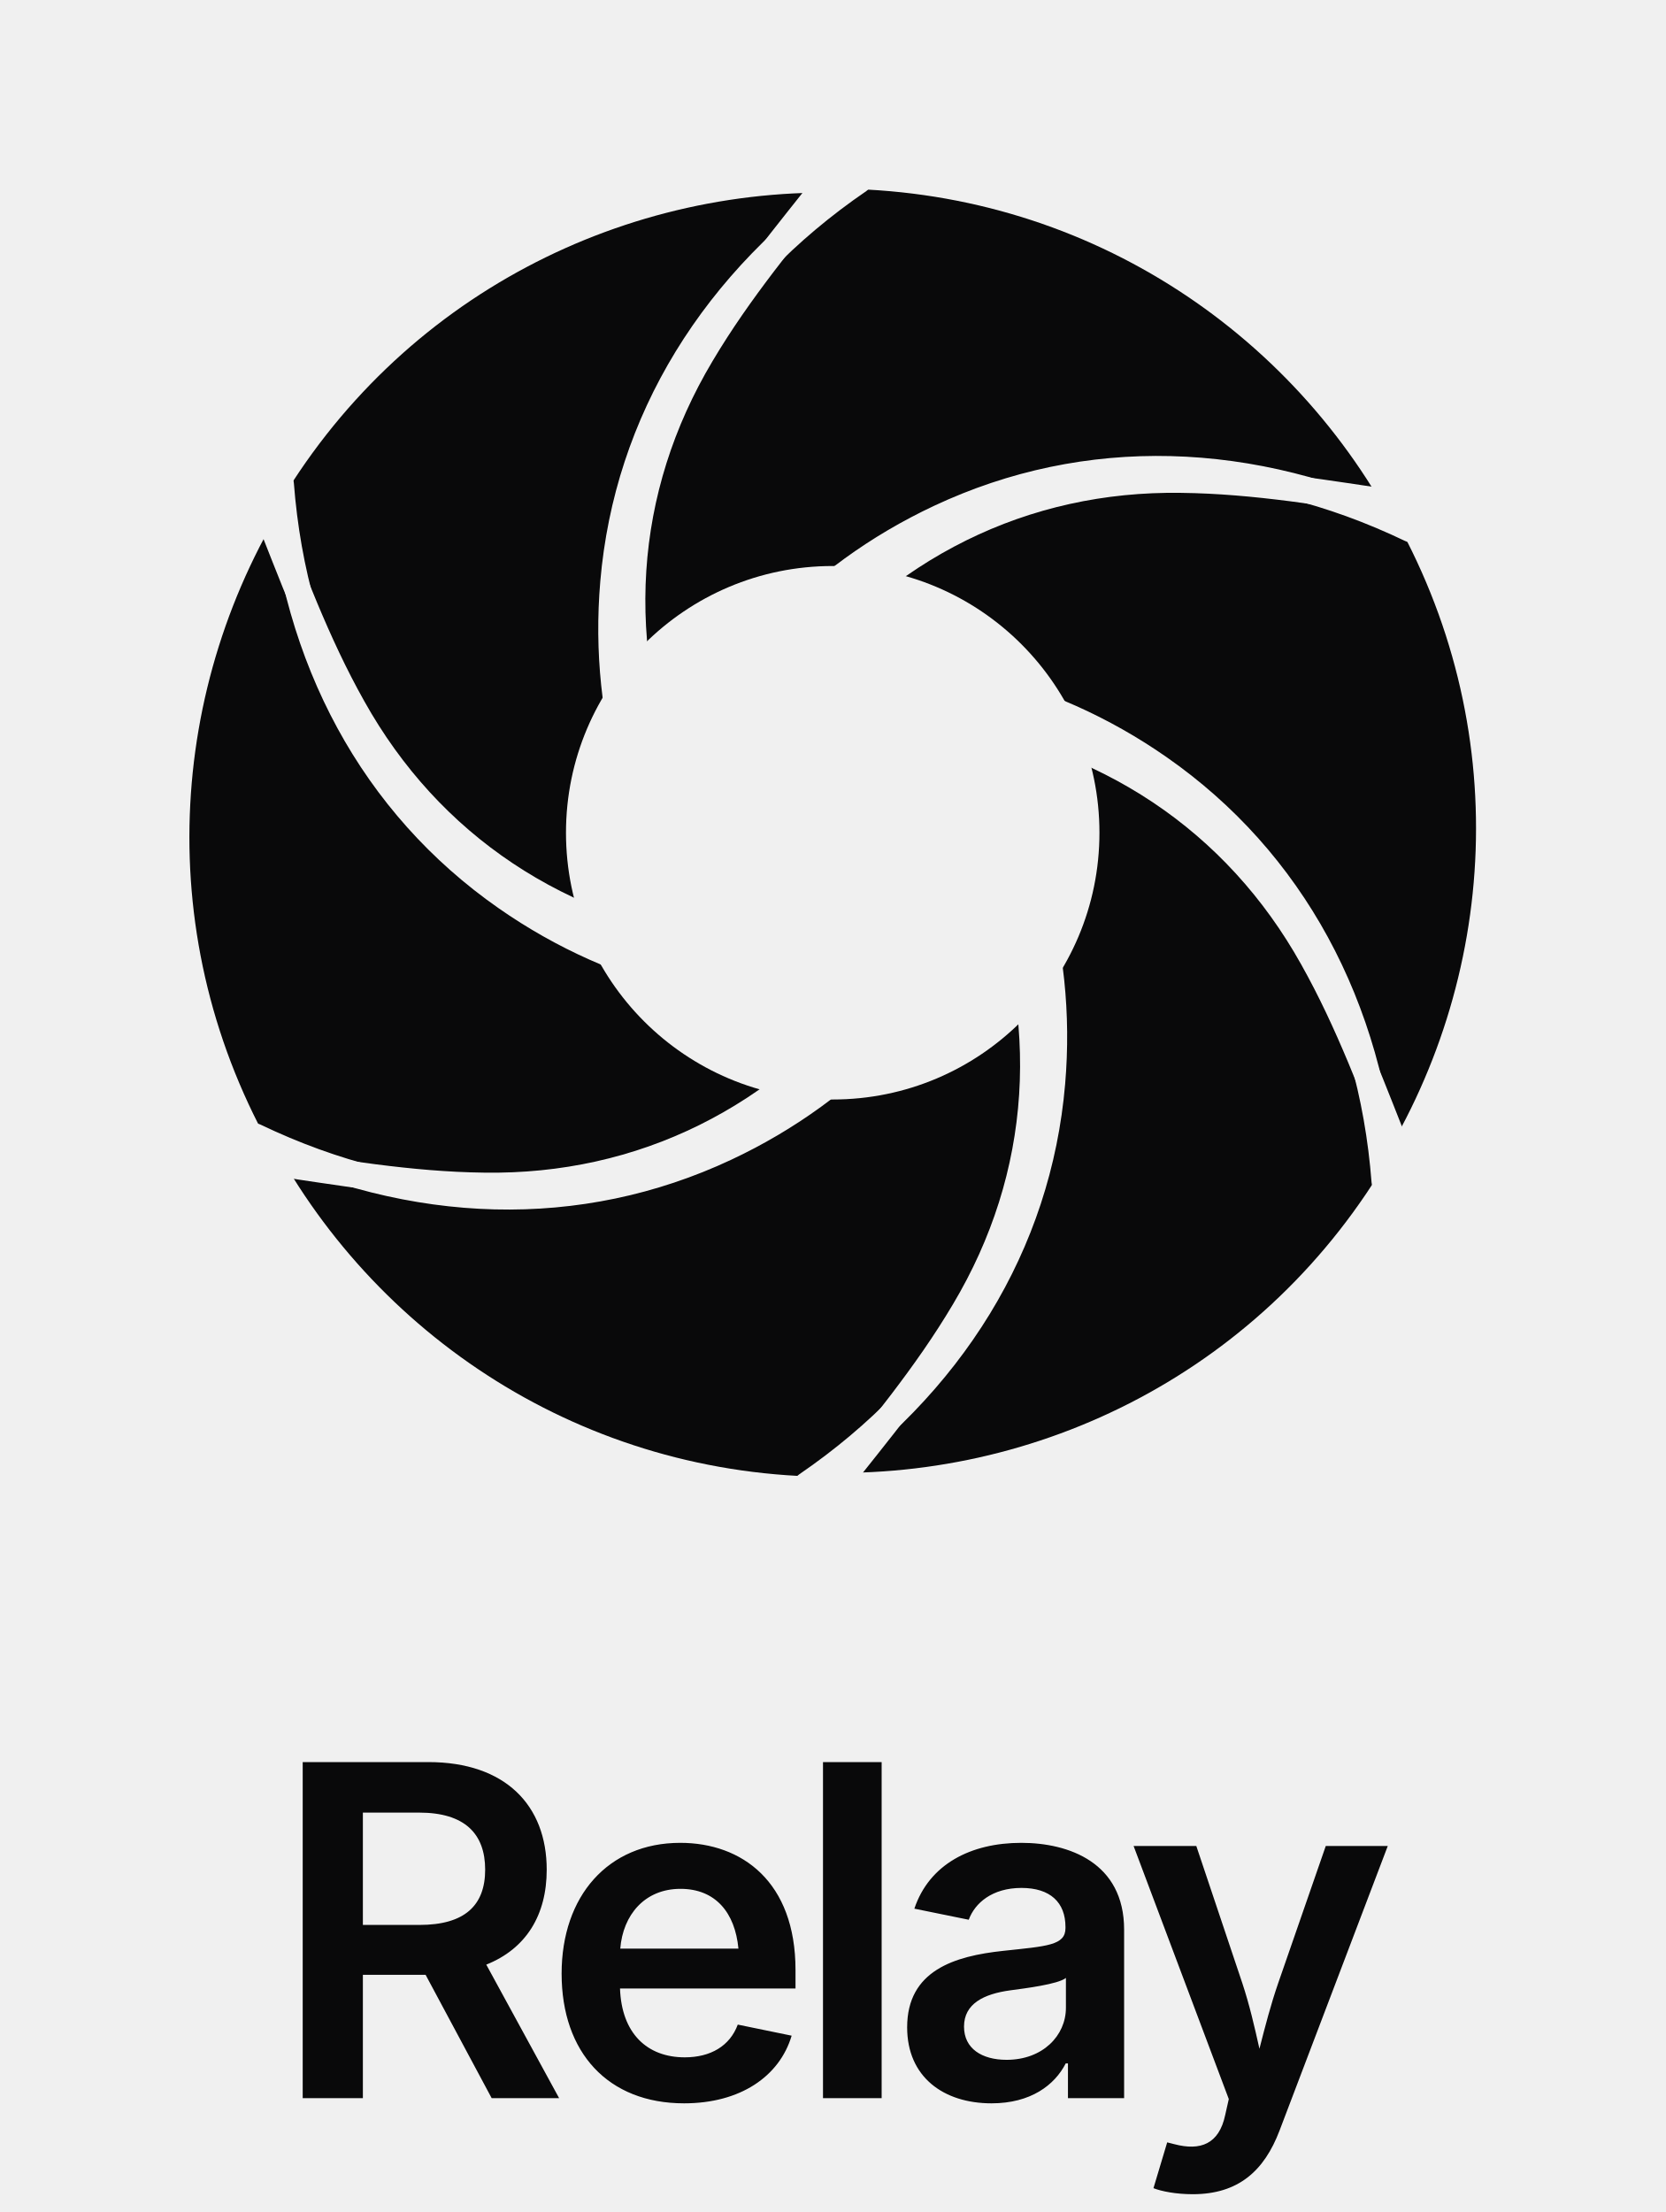
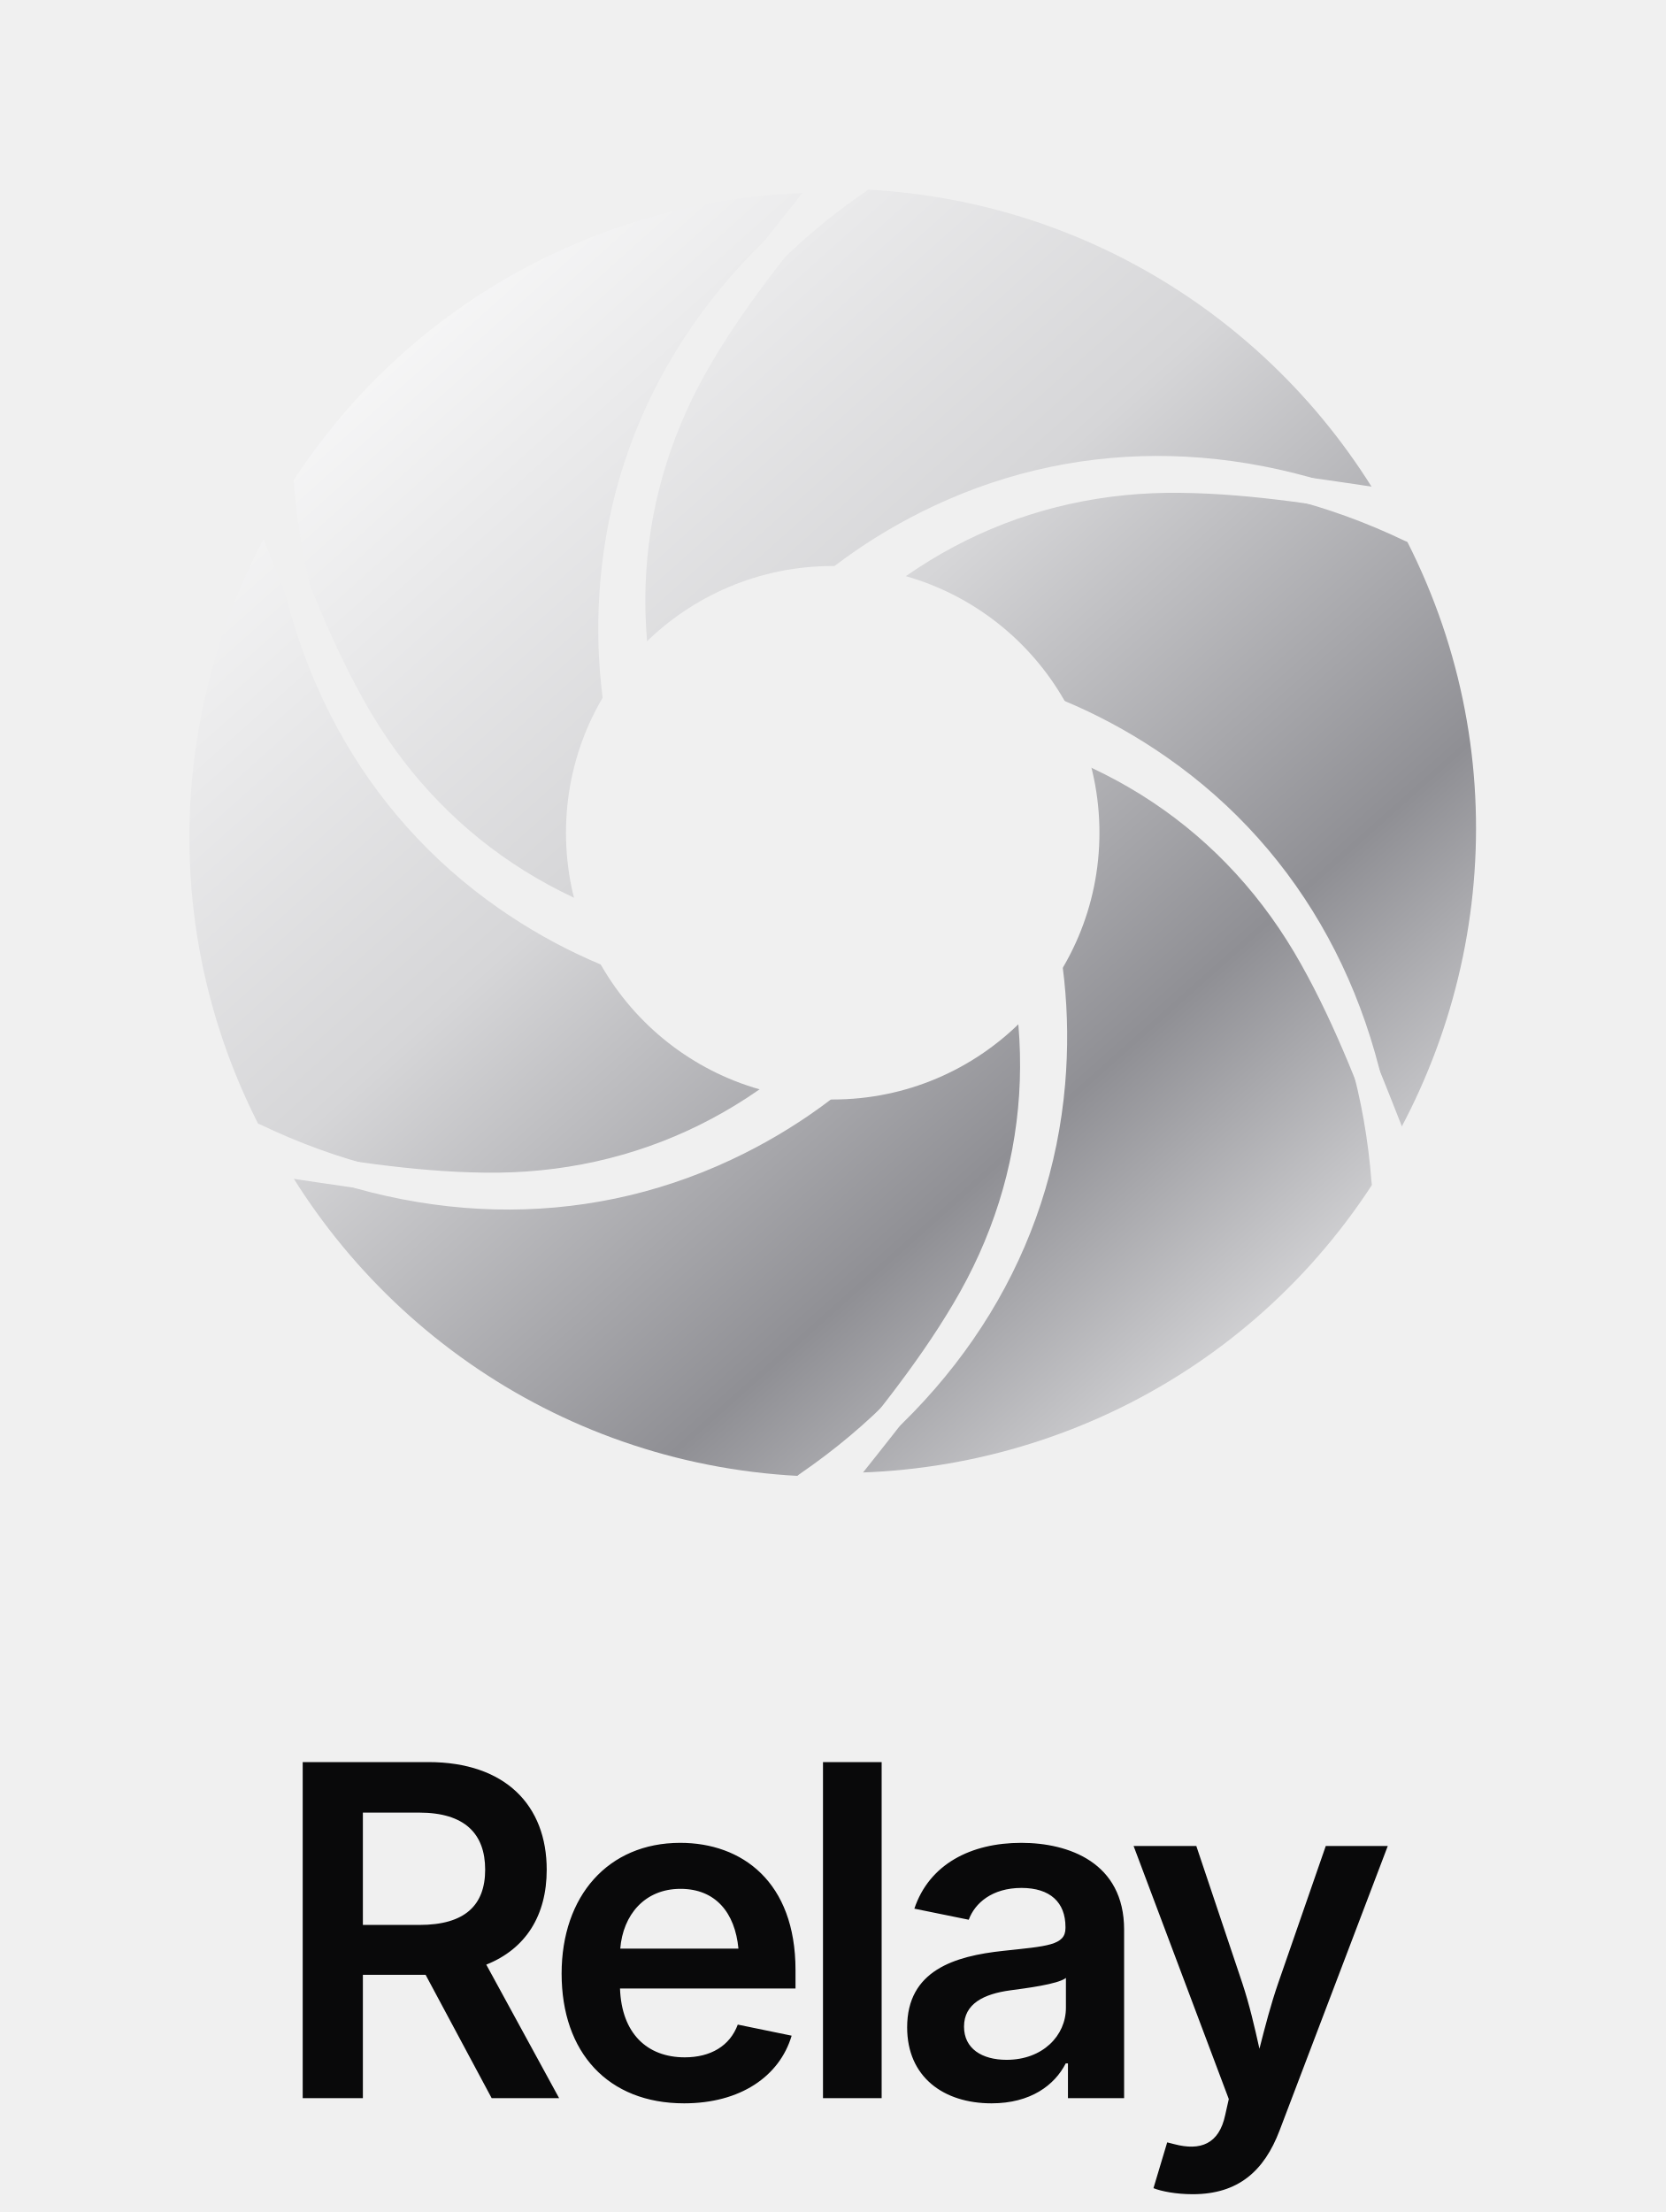
- <svg xmlns="http://www.w3.org/2000/svg" viewBox="0 0 512 680" role="img" aria-labelledby="relay-stacked-title">
+ <svg xmlns="http://www.w3.org/2000/svg" viewBox="0 0 512 680" role="img" aria-labelledby="relay-stacked-title" shape-rendering="geometricPrecision">
  <style>
-     .relay-ink { fill: #09090a; }
-     @media (prefers-color-scheme: dark) { .relay-ink { fill: #f5f5f5; } }
+     .relay-word { fill: #09090a; }
+     @media (prefers-color-scheme: dark) { .relay-word { fill: #f5f5f5; } }
  </style>
  <defs>
+     <linearGradient id="relay-stacked-silver" x1="90" y1="70" x2="422" y2="442" gradientUnits="userSpaceOnUse">
+       <stop offset="0" stop-color="#ffffff" />
+       <stop offset="0.42" stop-color="#d6d6d8" />
+       <stop offset="0.72" stop-color="#8f8f94" />
+       <stop offset="1" stop-color="#f4f4f5" />
+     </linearGradient>
    <path id="relay-stacked-blade" d="M256 54c77.8 0 144.6 44.1 177.7 108.7-48.8-23.4-99.8-24.7-144.8-3.6-38.4 18-67.2 49.1-81.8 87.4-19.7-48.1-16.2-96.1 8.5-137.5 11.8-19.9 25.8-36.4 40.4-55Z" />
    <mask id="relay-stacked-cutout">
      <rect width="512" height="512" fill="black" />
      <g fill="white">
        <use href="#relay-stacked-blade" />
        <use href="#relay-stacked-blade" transform="rotate(60 256 256)" />
        <use href="#relay-stacked-blade" transform="rotate(120 256 256)" />
        <use href="#relay-stacked-blade" transform="rotate(180 256 256)" />
        <use href="#relay-stacked-blade" transform="rotate(240 256 256)" />
        <use href="#relay-stacked-blade" transform="rotate(300 256 256)" />
      </g>
      <g fill="none" stroke="black" stroke-width="8" stroke-linejoin="round">
        <use href="#relay-stacked-blade" />
        <use href="#relay-stacked-blade" transform="rotate(60 256 256)" />
        <use href="#relay-stacked-blade" transform="rotate(120 256 256)" />
        <use href="#relay-stacked-blade" transform="rotate(180 256 256)" />
        <use href="#relay-stacked-blade" transform="rotate(240 256 256)" />
        <use href="#relay-stacked-blade" transform="rotate(300 256 256)" />
      </g>
      <circle cx="256" cy="256" r="82" fill="black" />
    </mask>
  </defs>
-   <rect class="relay-ink" width="512" height="512" mask="url(#relay-stacked-cutout)" />
-   <text class="relay-ink" x="256" y="645" text-anchor="middle" font-family="Inter, ui-sans-serif, -apple-system, BlinkMacSystemFont, 'Segoe UI', sans-serif" font-size="142" font-weight="600" letter-spacing="-7">Relay</text>
+   <rect width="512" height="512" fill="url(#relay-stacked-silver)" mask="url(#relay-stacked-cutout)" />
+   <text class="relay-word" x="256" y="645" text-anchor="middle" font-family="Inter, ui-sans-serif, -apple-system, BlinkMacSystemFont, 'Segoe UI', sans-serif" font-size="142" font-weight="600" letter-spacing="-7">Relay</text>
</svg>
